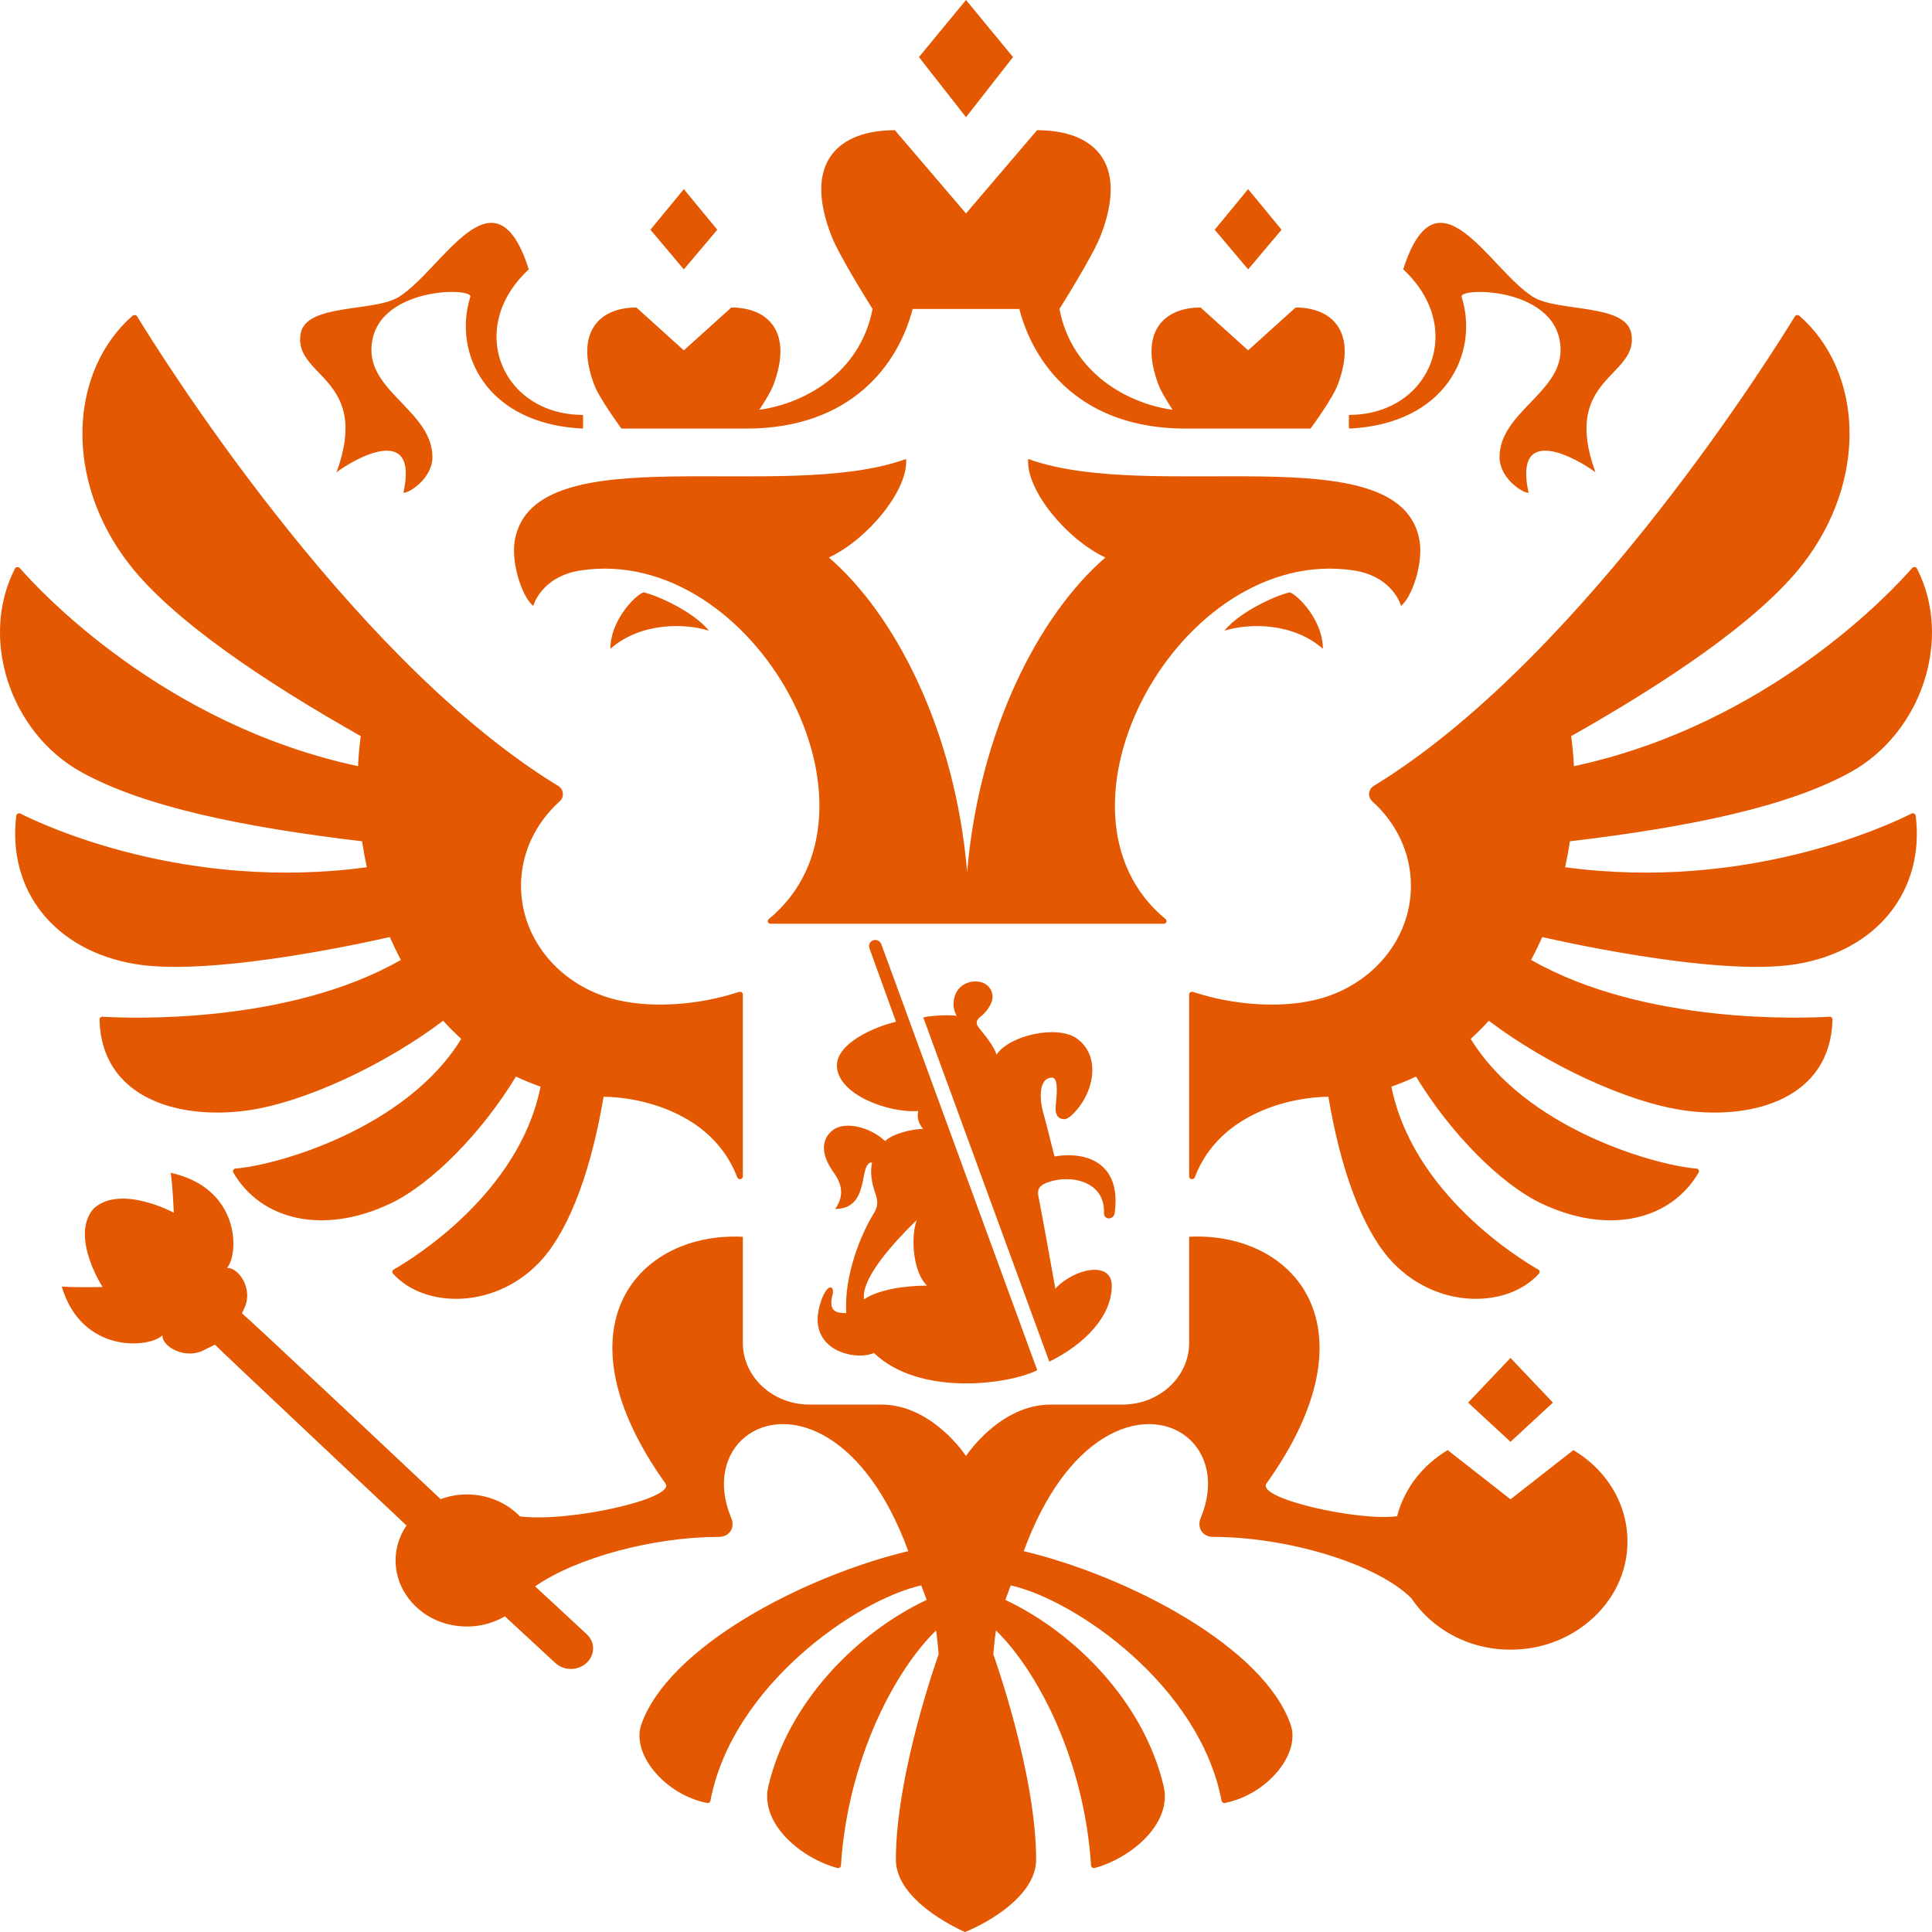
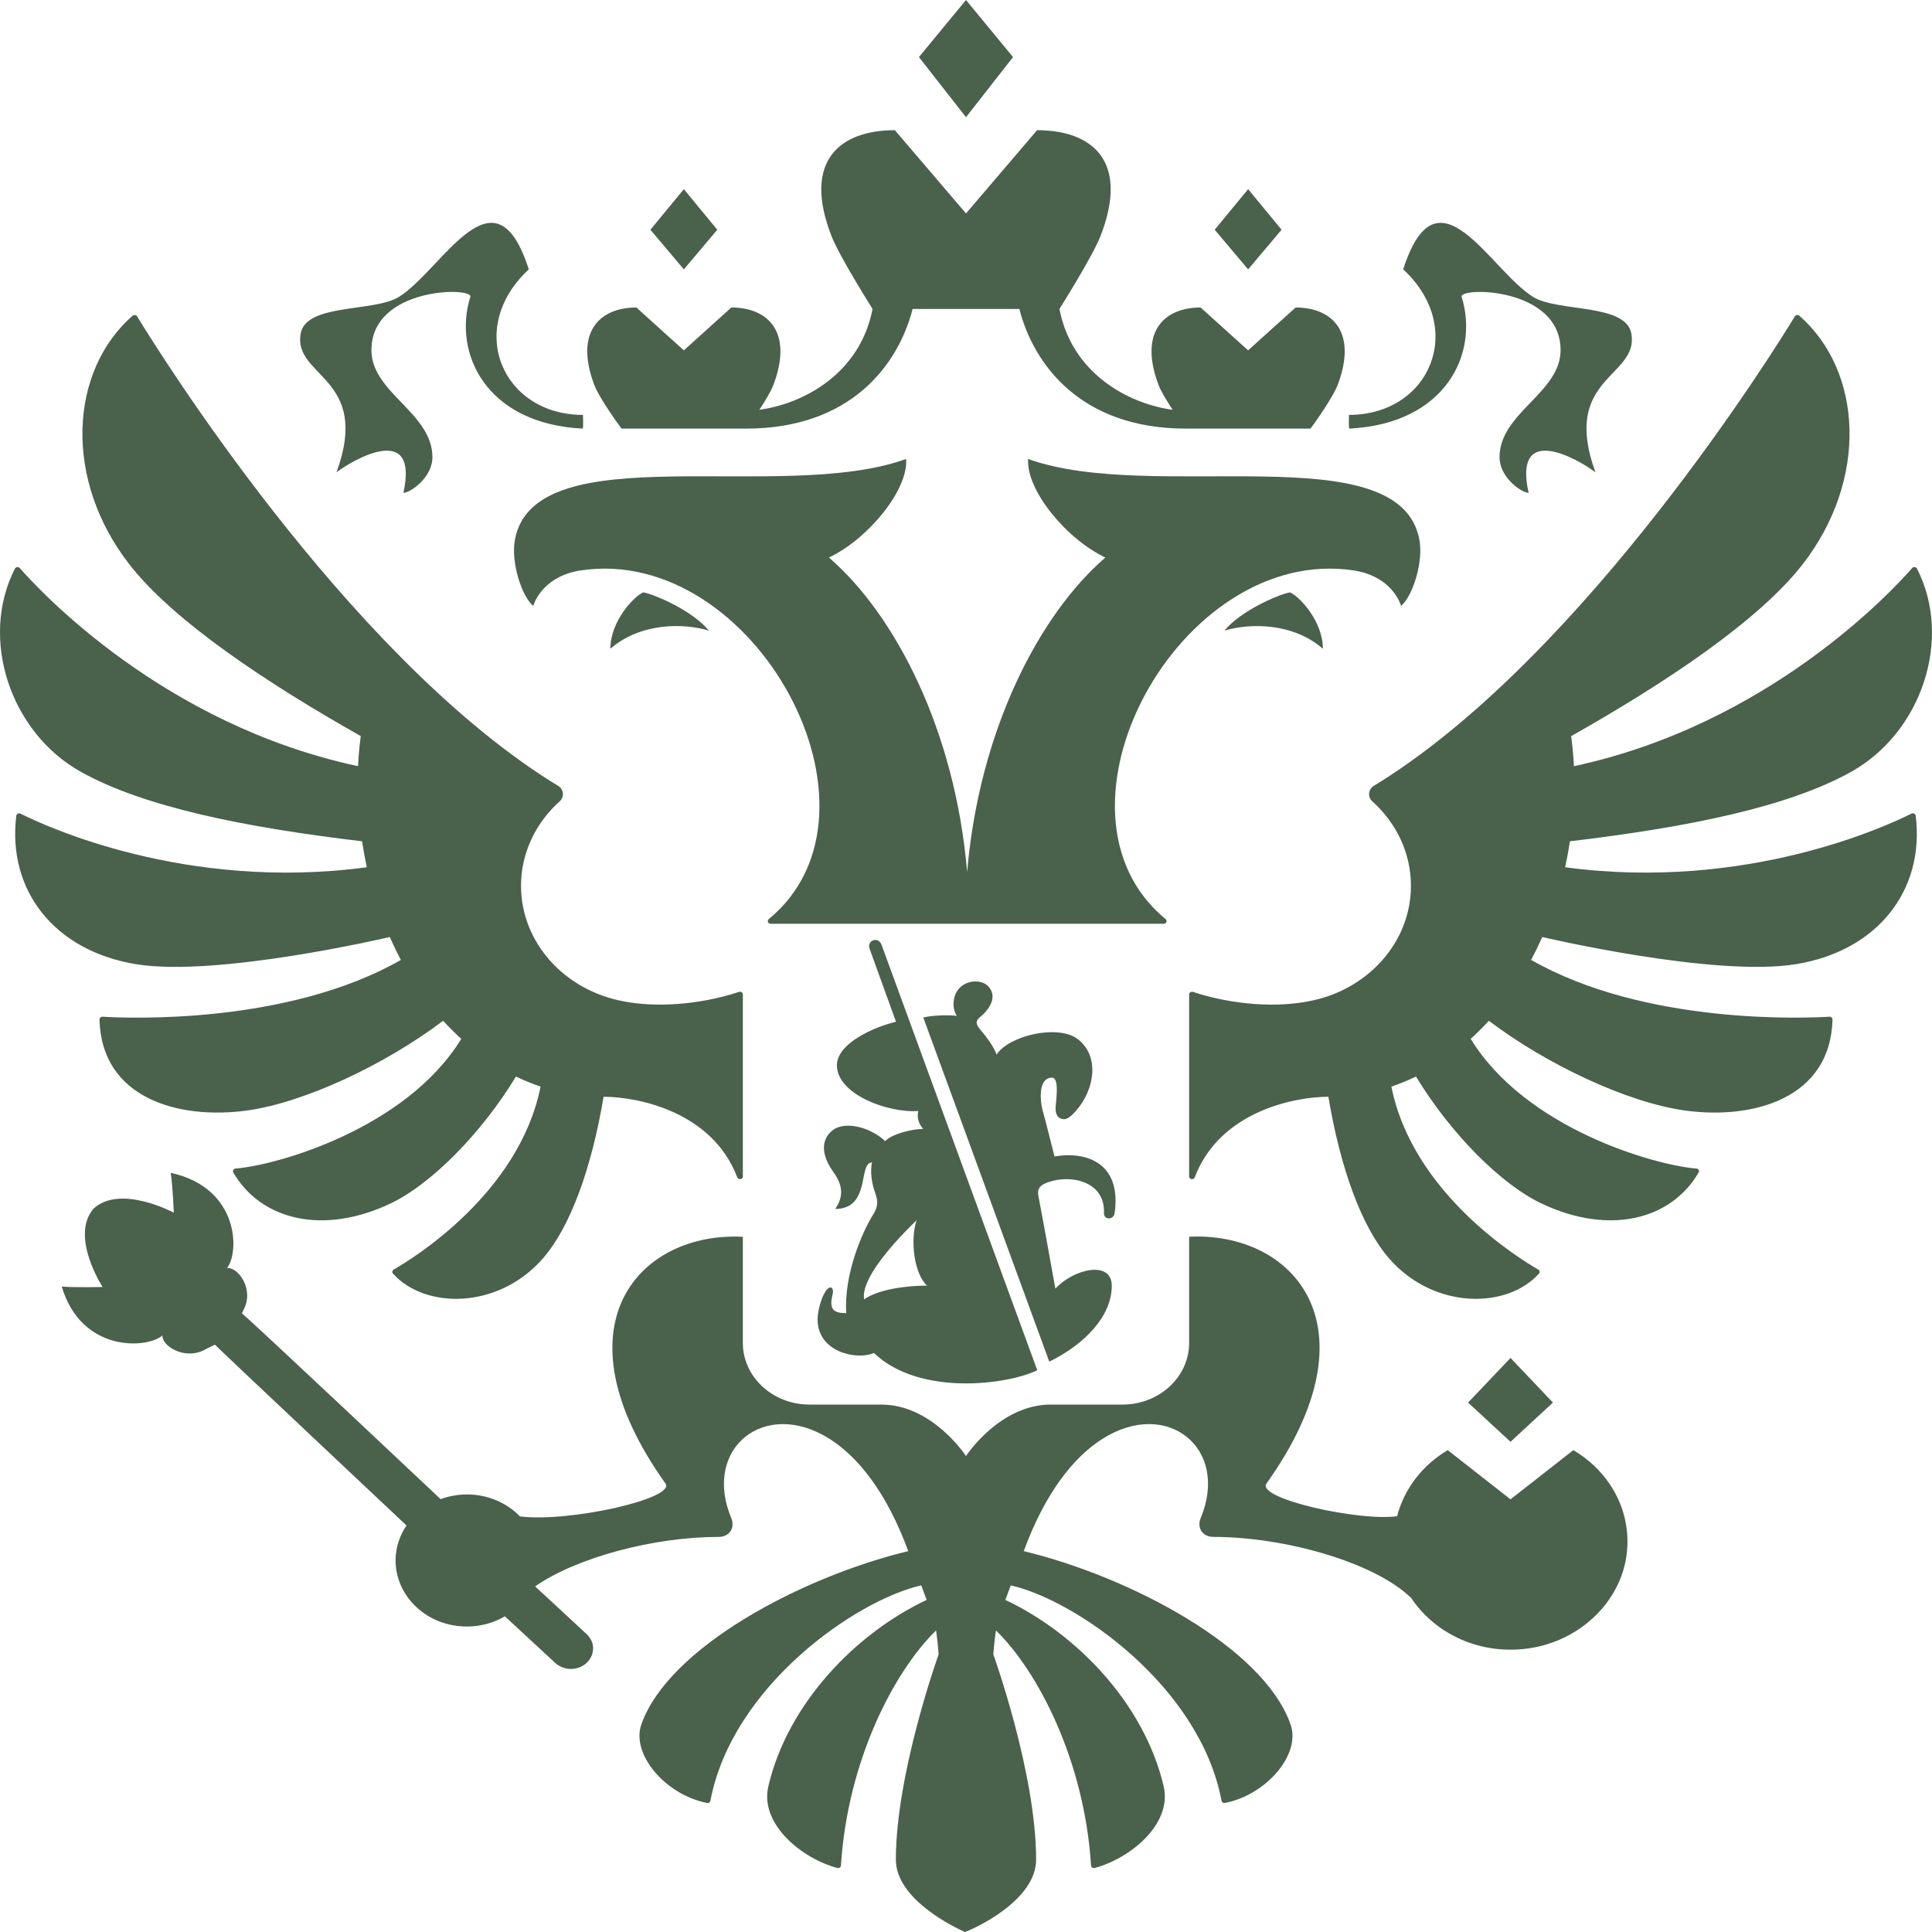
<svg xmlns="http://www.w3.org/2000/svg" width="44" height="44" viewBox="0 0 44 44" fill="none">
-   <path fill-rule="evenodd" clip-rule="evenodd" d="M30.128 14.775C29.441 14.175 28.451 14.189 27.884 14.363C28.256 13.909 29.122 13.536 29.377 13.491C29.571 13.563 30.128 14.133 30.128 14.775ZM32.325 12.289C31.872 9.881 26.249 11.477 23.416 10.453C23.362 11.156 24.288 12.281 25.174 12.697C23.66 14.005 22.3 16.641 22.026 19.861C21.753 16.641 20.393 14.005 18.878 12.697C19.764 12.281 20.691 11.156 20.636 10.453C17.804 11.477 12.18 9.881 11.727 12.289C11.632 12.799 11.878 13.576 12.144 13.8C12.192 13.638 12.441 13.109 13.225 12.991C17.187 12.395 20.495 18.474 17.509 20.931C17.463 20.969 17.489 21.038 17.55 21.038H26.503C26.564 21.038 26.59 20.969 26.545 20.931C23.558 18.474 26.866 12.395 30.828 12.991C31.613 13.109 31.861 13.638 31.908 13.799C32.175 13.576 32.421 12.799 32.325 12.289ZM33.288 6.761C33.217 6.533 35.541 6.528 35.541 7.975C35.541 8.945 34.151 9.404 34.151 10.411C34.151 10.88 34.658 11.224 34.813 11.224C34.455 9.608 35.935 10.453 36.335 10.756C35.541 8.582 37.329 8.596 37.153 7.599C37.03 6.903 35.476 7.113 34.914 6.761C33.916 6.135 32.735 3.702 31.957 6.135C33.407 7.476 32.563 9.449 30.722 9.449C30.722 9.449 30.712 9.738 30.729 9.761C32.925 9.654 33.69 8.048 33.288 6.761ZM7.664 10.756C8.064 10.453 9.544 9.608 9.187 11.224C9.342 11.224 9.848 10.88 9.848 10.411C9.848 9.404 8.459 8.945 8.459 7.975C8.459 6.527 10.782 6.533 10.711 6.761C10.309 8.047 11.075 9.654 13.271 9.761C13.288 9.738 13.277 9.449 13.277 9.449C11.437 9.449 10.593 7.476 12.043 6.135C11.264 3.702 10.084 6.135 9.086 6.761C8.523 7.113 6.969 6.903 6.847 7.599C6.671 8.596 8.459 8.582 7.664 10.756ZM13.901 14.775C14.589 14.175 15.579 14.188 16.145 14.363C15.775 13.908 14.908 13.536 14.653 13.491C14.459 13.563 13.901 14.133 13.901 14.775ZM23.071 1.3L22 0L20.928 1.3L22 2.669L23.071 1.3ZM29.187 5.232L28.425 4.308L27.664 5.232L28.425 6.135L29.187 5.232ZM35.367 31.943L34.401 30.926L33.435 31.943L34.401 32.836L35.367 31.943ZM16.336 5.232L15.574 4.308L14.813 5.232L15.574 6.135L16.336 5.232ZM14.154 9.761H16.995C19.384 9.761 20.46 8.301 20.784 7.036H23.215C23.54 8.302 24.615 9.761 27.005 9.761H29.846C29.846 9.761 30.343 9.09 30.468 8.758C30.917 7.561 30.343 7.003 29.507 7.003L28.425 7.979L27.343 7.003C26.507 7.003 25.933 7.561 26.382 8.758C26.439 8.911 26.576 9.135 26.706 9.333C25.698 9.195 24.411 8.508 24.128 7.036C24.128 7.036 24.873 5.857 25.061 5.381C25.732 3.666 24.874 2.965 23.619 2.965L22 4.861L20.38 2.965C19.125 2.965 18.267 3.666 18.939 5.381C19.126 5.857 19.872 7.036 19.872 7.036C19.588 8.508 18.302 9.195 17.293 9.333C17.424 9.135 17.56 8.911 17.617 8.758C18.065 7.561 17.493 7.003 16.656 7.003L15.574 7.979L14.493 7.003C13.655 7.003 13.083 7.561 13.531 8.758C13.656 9.09 14.154 9.761 14.154 9.761ZM43.533 18.529C42.984 18.806 39.767 20.306 35.645 19.751C35.687 19.556 35.724 19.359 35.753 19.16C38.497 18.834 40.727 18.371 42.148 17.584C43.768 16.686 44.476 14.544 43.658 12.95C43.637 12.91 43.579 12.902 43.549 12.936C43.101 13.45 40.284 16.5 35.845 17.449C35.834 17.22 35.813 16.992 35.782 16.765C37.938 15.547 40.042 14.145 41.045 12.863C42.56 10.924 42.421 8.452 40.979 7.191C40.964 7.178 40.944 7.172 40.925 7.175C40.905 7.178 40.888 7.189 40.877 7.205C40.421 7.954 36.151 14.823 31.464 17.788C31.407 17.825 31.349 17.86 31.291 17.895C31.157 17.977 31.142 18.15 31.257 18.254C31.797 18.741 32.133 19.42 32.133 20.173C32.133 21.483 31.119 22.572 29.778 22.808C29.097 22.939 28.113 22.901 27.169 22.59C27.126 22.577 27.082 22.605 27.082 22.647V26.795C27.082 26.862 27.184 26.878 27.209 26.814C27.783 25.3 29.502 24.978 30.253 24.978C30.524 26.597 31.007 27.937 31.635 28.659C32.657 29.831 34.326 29.815 35.05 29.004C35.062 28.991 35.067 28.973 35.064 28.955C35.061 28.937 35.05 28.922 35.034 28.914C34.608 28.67 32.175 27.183 31.688 24.747C31.881 24.68 32.068 24.606 32.248 24.517C33.033 25.811 34.176 26.964 35.097 27.404C36.643 28.142 38.058 27.783 38.686 26.702C38.709 26.664 38.681 26.617 38.634 26.613C37.678 26.537 34.743 25.699 33.494 23.659C33.637 23.529 33.777 23.392 33.907 23.247C35.215 24.238 37.064 25.114 38.387 25.293C39.936 25.503 41.691 25.011 41.734 23.218C41.734 23.182 41.702 23.152 41.664 23.155C41.113 23.188 37.468 23.346 34.87 21.861C34.961 21.691 35.045 21.517 35.123 21.34C35.123 21.34 39.047 22.264 40.907 21.958C42.755 21.654 43.838 20.283 43.629 18.577C43.623 18.534 43.573 18.509 43.533 18.529ZM8.877 21.34C8.955 21.517 9.039 21.691 9.13 21.862C6.533 23.345 2.889 23.189 2.336 23.155C2.297 23.153 2.265 23.183 2.266 23.219C2.309 25.011 4.063 25.503 5.612 25.293C6.935 25.114 8.784 24.238 10.092 23.247C10.223 23.392 10.362 23.529 10.505 23.66C9.255 25.699 6.321 26.537 5.365 26.613C5.319 26.617 5.291 26.664 5.313 26.703C5.941 27.783 7.357 28.142 8.903 27.404C9.823 26.964 10.966 25.811 11.751 24.517C11.932 24.606 12.119 24.68 12.311 24.747C11.824 27.183 9.391 28.671 8.965 28.914C8.95 28.922 8.939 28.938 8.936 28.955C8.932 28.973 8.937 28.991 8.949 29.004C9.673 29.815 11.343 29.831 12.365 28.659C12.993 27.937 13.475 26.597 13.746 24.978C14.498 24.978 16.216 25.3 16.791 26.814C16.816 26.878 16.918 26.862 16.918 26.795V22.647C16.918 22.605 16.873 22.577 16.83 22.59C15.886 22.901 14.902 22.939 14.222 22.808C12.881 22.572 11.866 21.483 11.866 20.173C11.866 19.42 12.203 18.74 12.743 18.253C12.858 18.15 12.842 17.976 12.709 17.895C12.65 17.86 12.592 17.825 12.534 17.788C7.85 14.825 3.583 7.96 3.123 7.206C3.101 7.171 3.05 7.164 3.019 7.191C1.579 8.453 1.439 10.925 2.954 12.863C3.957 14.145 6.061 15.547 8.216 16.764C8.186 16.992 8.165 17.22 8.154 17.449C3.719 16.501 0.904 13.455 0.451 12.938C0.421 12.903 0.361 12.91 0.34 12.95C-0.476 14.545 0.233 16.686 1.851 17.584C3.273 18.37 5.503 18.834 8.246 19.16C8.276 19.358 8.312 19.555 8.354 19.751C4.237 20.306 1.02 18.809 0.467 18.53C0.426 18.509 0.377 18.535 0.371 18.578C0.163 20.284 1.245 21.654 3.093 21.958C4.952 22.264 8.877 21.34 8.877 21.34ZM34.401 34.146L32.971 33.026C32.4 33.364 31.981 33.901 31.818 34.531C30.958 34.651 28.613 34.132 28.841 33.789C31.411 30.19 29.445 28.047 27.082 28.166V30.583C27.082 31.36 26.402 31.988 25.564 31.988H23.932C22.762 31.988 22 33.16 22 33.16C22 33.16 21.238 31.988 20.067 31.988H18.436C17.597 31.988 16.918 31.36 16.918 30.583V28.167C14.555 28.047 12.587 30.19 15.158 33.789C15.384 34.129 12.974 34.674 11.843 34.536C11.545 34.229 11.116 34.035 10.634 34.035C10.43 34.035 10.227 34.071 10.035 34.142C10.035 34.142 5.592 29.954 5.511 29.914L5.547 29.829C5.8 29.358 5.413 28.844 5.168 28.881C5.453 28.541 5.466 27.054 3.888 26.71C3.934 27.009 3.958 27.618 3.958 27.618C3.958 27.618 2.74 26.962 2.128 27.528C1.59 28.162 2.336 29.31 2.336 29.31C2.336 29.31 1.713 29.326 1.406 29.3C1.857 30.82 3.372 30.713 3.7 30.413C3.679 30.655 4.227 30.999 4.691 30.723L4.895 30.624C4.931 30.672 9.258 34.742 9.258 34.742C9.059 35.036 8.965 35.396 9.03 35.78C9.133 36.381 9.635 36.878 10.277 37.007C10.73 37.098 11.156 37.01 11.498 36.811L12.643 37.87C12.745 37.962 12.883 38.019 13.037 38.008C13.317 37.99 13.527 37.763 13.506 37.504C13.497 37.387 13.437 37.287 13.354 37.211C13.336 37.191 12.187 36.129 12.187 36.129C13.134 35.468 14.9 35.002 16.365 35.002C16.622 35.002 16.743 34.785 16.654 34.573C15.991 32.984 17.418 31.833 18.894 32.77C19.538 33.178 20.192 33.983 20.685 35.326C18.263 35.91 15.222 37.518 14.606 39.273C14.37 39.951 15.152 40.875 16.102 41.061C16.119 41.065 16.137 41.062 16.151 41.053C16.166 41.043 16.176 41.029 16.179 41.012C16.676 38.391 19.507 36.438 20.981 36.106C21.055 36.304 21.03 36.24 21.104 36.437C19.5 37.192 17.944 38.785 17.499 40.679C17.296 41.547 18.267 42.328 19.069 42.542C19.11 42.553 19.149 42.525 19.152 42.486C19.304 40.091 20.367 38.057 21.319 37.132C21.345 37.312 21.364 37.494 21.377 37.676C21.377 37.676 20.403 40.38 20.403 42.352C20.403 43.27 21.773 43.91 21.975 44C22.228 43.91 23.597 43.27 23.597 42.352C23.597 40.38 22.622 37.676 22.622 37.676C22.636 37.494 22.655 37.312 22.682 37.132C23.633 38.057 24.696 40.09 24.848 42.486C24.85 42.524 24.891 42.553 24.93 42.542C25.733 42.328 26.704 41.547 26.501 40.679C26.056 38.785 24.5 37.192 22.896 36.437C22.969 36.24 22.945 36.304 23.019 36.106C24.493 36.438 27.324 38.391 27.82 41.012C27.824 41.029 27.834 41.043 27.848 41.052C27.863 41.062 27.881 41.065 27.897 41.061C28.847 40.875 29.631 39.951 29.392 39.273C28.779 37.518 25.737 35.91 23.315 35.326C23.808 33.983 24.462 33.178 25.106 32.77C26.582 31.833 28.009 32.984 27.345 34.573C27.256 34.785 27.377 35.002 27.635 35.002C29.292 35.002 31.334 35.598 32.142 36.397C32.658 37.168 33.612 37.662 34.689 37.556C35.912 37.437 36.909 36.522 37.047 35.391C37.167 34.4 36.652 33.511 35.832 33.026L34.401 34.146ZM23.861 26.928C24.37 26.74 25.169 26.892 25.142 27.624C25.135 27.79 25.369 27.79 25.386 27.621C25.539 26.524 24.794 26.208 24.015 26.337C23.919 25.96 23.84 25.63 23.749 25.304C23.677 25.04 23.651 24.543 23.958 24.543C24.124 24.543 24.057 25.005 24.042 25.204C24.028 25.378 24.091 25.484 24.233 25.489C24.322 25.492 24.433 25.38 24.499 25.305C24.945 24.803 25.048 24.026 24.526 23.652C24.089 23.337 22.995 23.571 22.694 24.019C22.649 23.85 22.432 23.572 22.327 23.451C22.226 23.332 22.2 23.251 22.34 23.147C22.406 23.097 22.605 22.899 22.605 22.695C22.605 22.575 22.512 22.352 22.213 22.352C21.978 22.352 21.716 22.514 21.716 22.876C21.716 22.957 21.736 23.043 21.788 23.136C21.639 23.111 21.235 23.121 21.027 23.172L23.897 31.011C24.718 30.607 25.32 29.968 25.32 29.282C25.32 28.698 24.456 28.892 24.035 29.348C23.901 28.607 23.78 27.922 23.649 27.24C23.613 27.052 23.709 26.985 23.861 26.928ZM19.803 21.603L20.406 23.27C19.89 23.392 19.06 23.767 19.06 24.263C19.06 24.924 20.234 25.354 20.913 25.302C20.879 25.453 20.918 25.587 21.024 25.71C20.777 25.71 20.312 25.824 20.16 25.988C19.8 25.654 19.236 25.533 18.969 25.736C18.7 25.941 18.692 26.287 18.972 26.68C19.168 26.951 19.242 27.219 19.021 27.533C19.84 27.533 19.538 26.474 19.859 26.474C19.817 26.68 19.843 26.917 19.936 27.181C19.998 27.356 19.998 27.48 19.892 27.649C19.628 28.069 19.217 29.034 19.273 29.906C19.005 29.905 18.868 29.839 18.963 29.475C18.998 29.339 18.914 29.242 18.802 29.409C18.679 29.594 18.62 29.909 18.62 30.044C18.62 30.821 19.55 30.977 19.904 30.813C20.931 31.802 22.948 31.538 23.623 31.206L20.073 21.508C20 21.325 19.739 21.413 19.803 21.603ZM19.68 29.592C19.607 29.192 20.165 28.479 20.875 27.79C20.724 28.239 20.817 29.012 21.114 29.279C20.599 29.279 19.987 29.375 19.68 29.592Z" fill="#E35800" />
+   <path fill-rule="evenodd" clip-rule="evenodd" d="M30.128 14.775C29.441 14.175 28.451 14.189 27.884 14.363C28.256 13.909 29.122 13.536 29.377 13.491C29.571 13.563 30.128 14.133 30.128 14.775ZM32.325 12.289C31.872 9.881 26.249 11.477 23.416 10.453C23.362 11.156 24.288 12.281 25.174 12.697C23.66 14.005 22.3 16.641 22.026 19.861C21.753 16.641 20.393 14.005 18.878 12.697C19.764 12.281 20.691 11.156 20.636 10.453C17.804 11.477 12.18 9.881 11.727 12.289C11.632 12.799 11.878 13.576 12.144 13.8C12.192 13.638 12.441 13.109 13.225 12.991C17.187 12.395 20.495 18.474 17.509 20.931C17.463 20.969 17.489 21.038 17.55 21.038H26.503C26.564 21.038 26.59 20.969 26.545 20.931C23.558 18.474 26.866 12.395 30.828 12.991C31.613 13.109 31.861 13.638 31.908 13.799C32.175 13.576 32.421 12.799 32.325 12.289ZM33.288 6.761C33.217 6.533 35.541 6.528 35.541 7.975C35.541 8.945 34.151 9.404 34.151 10.411C34.151 10.88 34.658 11.224 34.813 11.224C34.455 9.608 35.935 10.453 36.335 10.756C35.541 8.582 37.329 8.596 37.153 7.599C37.03 6.903 35.476 7.113 34.914 6.761C33.916 6.135 32.735 3.702 31.957 6.135C33.407 7.476 32.563 9.449 30.722 9.449C30.722 9.449 30.712 9.738 30.729 9.761C32.925 9.654 33.69 8.048 33.288 6.761ZM7.664 10.756C8.064 10.453 9.544 9.608 9.187 11.224C9.342 11.224 9.848 10.88 9.848 10.411C9.848 9.404 8.459 8.945 8.459 7.975C8.459 6.527 10.782 6.533 10.711 6.761C10.309 8.047 11.075 9.654 13.271 9.761C13.288 9.738 13.277 9.449 13.277 9.449C11.437 9.449 10.593 7.476 12.043 6.135C11.264 3.702 10.084 6.135 9.086 6.761C8.523 7.113 6.969 6.903 6.847 7.599C6.671 8.596 8.459 8.582 7.664 10.756ZM13.901 14.775C14.589 14.175 15.579 14.188 16.145 14.363C15.775 13.908 14.908 13.536 14.653 13.491C14.459 13.563 13.901 14.133 13.901 14.775ZM23.071 1.3L22 0L20.928 1.3L22 2.669L23.071 1.3ZM29.187 5.232L28.425 4.308L27.664 5.232L28.425 6.135L29.187 5.232ZM35.367 31.943L34.401 30.926L33.435 31.943L34.401 32.836L35.367 31.943ZM16.336 5.232L15.574 4.308L14.813 5.232L15.574 6.135L16.336 5.232ZM14.154 9.761H16.995C19.384 9.761 20.46 8.301 20.784 7.036H23.215C23.54 8.302 24.615 9.761 27.005 9.761H29.846C29.846 9.761 30.343 9.09 30.468 8.758C30.917 7.561 30.343 7.003 29.507 7.003L28.425 7.979L27.343 7.003C26.507 7.003 25.933 7.561 26.382 8.758C26.439 8.911 26.576 9.135 26.706 9.333C25.698 9.195 24.411 8.508 24.128 7.036C24.128 7.036 24.873 5.857 25.061 5.381C25.732 3.666 24.874 2.965 23.619 2.965L22 4.861L20.38 2.965C19.125 2.965 18.267 3.666 18.939 5.381C19.126 5.857 19.872 7.036 19.872 7.036C19.588 8.508 18.302 9.195 17.293 9.333C17.424 9.135 17.56 8.911 17.617 8.758C18.065 7.561 17.493 7.003 16.656 7.003L15.574 7.979L14.493 7.003C13.655 7.003 13.083 7.561 13.531 8.758C13.656 9.09 14.154 9.761 14.154 9.761ZM43.533 18.529C42.984 18.806 39.767 20.306 35.645 19.751C35.687 19.556 35.724 19.359 35.753 19.16C38.497 18.834 40.727 18.371 42.148 17.584C43.768 16.686 44.476 14.544 43.658 12.95C43.637 12.91 43.579 12.902 43.549 12.936C43.101 13.45 40.284 16.5 35.845 17.449C35.834 17.22 35.813 16.992 35.782 16.765C37.938 15.547 40.042 14.145 41.045 12.863C42.56 10.924 42.421 8.452 40.979 7.191C40.964 7.178 40.944 7.172 40.925 7.175C40.905 7.178 40.888 7.189 40.877 7.205C40.421 7.954 36.151 14.823 31.464 17.788C31.407 17.825 31.349 17.86 31.291 17.895C31.157 17.977 31.142 18.15 31.257 18.254C31.797 18.741 32.133 19.42 32.133 20.173C32.133 21.483 31.119 22.572 29.778 22.808C29.097 22.939 28.113 22.901 27.169 22.59C27.126 22.577 27.082 22.605 27.082 22.647V26.795C27.082 26.862 27.184 26.878 27.209 26.814C27.783 25.3 29.502 24.978 30.253 24.978C30.524 26.597 31.007 27.937 31.635 28.659C32.657 29.831 34.326 29.815 35.05 29.004C35.062 28.991 35.067 28.973 35.064 28.955C35.061 28.937 35.05 28.922 35.034 28.914C34.608 28.67 32.175 27.183 31.688 24.747C31.881 24.68 32.068 24.606 32.248 24.517C33.033 25.811 34.176 26.964 35.097 27.404C36.643 28.142 38.058 27.783 38.686 26.702C38.709 26.664 38.681 26.617 38.634 26.613C37.678 26.537 34.743 25.699 33.494 23.659C33.637 23.529 33.777 23.392 33.907 23.247C35.215 24.238 37.064 25.114 38.387 25.293C39.936 25.503 41.691 25.011 41.734 23.218C41.734 23.182 41.702 23.152 41.664 23.155C41.113 23.188 37.468 23.346 34.87 21.861C34.961 21.691 35.045 21.517 35.123 21.34C35.123 21.34 39.047 22.264 40.907 21.958C42.755 21.654 43.838 20.283 43.629 18.577C43.623 18.534 43.573 18.509 43.533 18.529ZM8.877 21.34C8.955 21.517 9.039 21.691 9.13 21.862C6.533 23.345 2.889 23.189 2.336 23.155C2.297 23.153 2.265 23.183 2.266 23.219C2.309 25.011 4.063 25.503 5.612 25.293C6.935 25.114 8.784 24.238 10.092 23.247C10.223 23.392 10.362 23.529 10.505 23.66C9.255 25.699 6.321 26.537 5.365 26.613C5.319 26.617 5.291 26.664 5.313 26.703C5.941 27.783 7.357 28.142 8.903 27.404C9.823 26.964 10.966 25.811 11.751 24.517C11.932 24.606 12.119 24.68 12.311 24.747C11.824 27.183 9.391 28.671 8.965 28.914C8.95 28.922 8.939 28.938 8.936 28.955C8.932 28.973 8.937 28.991 8.949 29.004C9.673 29.815 11.343 29.831 12.365 28.659C12.993 27.937 13.475 26.597 13.746 24.978C14.498 24.978 16.216 25.3 16.791 26.814C16.816 26.878 16.918 26.862 16.918 26.795V22.647C16.918 22.605 16.873 22.577 16.83 22.59C15.886 22.901 14.902 22.939 14.222 22.808C12.881 22.572 11.866 21.483 11.866 20.173C11.866 19.42 12.203 18.74 12.743 18.253C12.858 18.15 12.842 17.976 12.709 17.895C12.65 17.86 12.592 17.825 12.534 17.788C7.85 14.825 3.583 7.96 3.123 7.206C3.101 7.171 3.05 7.164 3.019 7.191C1.579 8.453 1.439 10.925 2.954 12.863C3.957 14.145 6.061 15.547 8.216 16.764C8.186 16.992 8.165 17.22 8.154 17.449C3.719 16.501 0.904 13.455 0.451 12.938C0.421 12.903 0.361 12.91 0.34 12.95C-0.476 14.545 0.233 16.686 1.851 17.584C3.273 18.37 5.503 18.834 8.246 19.16C8.276 19.358 8.312 19.555 8.354 19.751C4.237 20.306 1.02 18.809 0.467 18.53C0.426 18.509 0.377 18.535 0.371 18.578C0.163 20.284 1.245 21.654 3.093 21.958C4.952 22.264 8.877 21.34 8.877 21.34ZM34.401 34.146L32.971 33.026C32.4 33.364 31.981 33.901 31.818 34.531C30.958 34.651 28.613 34.132 28.841 33.789C31.411 30.19 29.445 28.047 27.082 28.166V30.583C27.082 31.36 26.402 31.988 25.564 31.988H23.932C22.762 31.988 22 33.16 22 33.16C22 33.16 21.238 31.988 20.067 31.988H18.436C17.597 31.988 16.918 31.36 16.918 30.583V28.167C14.555 28.047 12.587 30.19 15.158 33.789C15.384 34.129 12.974 34.674 11.843 34.536C11.545 34.229 11.116 34.035 10.634 34.035C10.43 34.035 10.227 34.071 10.035 34.142C10.035 34.142 5.592 29.954 5.511 29.914L5.547 29.829C5.8 29.358 5.413 28.844 5.168 28.881C5.453 28.541 5.466 27.054 3.888 26.71C3.934 27.009 3.958 27.618 3.958 27.618C3.958 27.618 2.74 26.962 2.128 27.528C1.59 28.162 2.336 29.31 2.336 29.31C2.336 29.31 1.713 29.326 1.406 29.3C1.857 30.82 3.372 30.713 3.7 30.413C3.679 30.655 4.227 30.999 4.691 30.723L4.895 30.624C4.931 30.672 9.258 34.742 9.258 34.742C9.059 35.036 8.965 35.396 9.03 35.78C9.133 36.381 9.635 36.878 10.277 37.007C10.73 37.098 11.156 37.01 11.498 36.811L12.643 37.87C12.745 37.962 12.883 38.019 13.037 38.008C13.317 37.99 13.527 37.763 13.506 37.504C13.497 37.387 13.437 37.287 13.354 37.211C13.336 37.191 12.187 36.129 12.187 36.129C13.134 35.468 14.9 35.002 16.365 35.002C16.622 35.002 16.743 34.785 16.654 34.573C15.991 32.984 17.418 31.833 18.894 32.77C19.538 33.178 20.192 33.983 20.685 35.326C18.263 35.91 15.222 37.518 14.606 39.273C14.37 39.951 15.152 40.875 16.102 41.061C16.119 41.065 16.137 41.062 16.151 41.053C16.166 41.043 16.176 41.029 16.179 41.012C16.676 38.391 19.507 36.438 20.981 36.106C21.055 36.304 21.03 36.24 21.104 36.437C19.5 37.192 17.944 38.785 17.499 40.679C17.296 41.547 18.267 42.328 19.069 42.542C19.11 42.553 19.149 42.525 19.152 42.486C19.304 40.091 20.367 38.057 21.319 37.132C21.345 37.312 21.364 37.494 21.377 37.676C21.377 37.676 20.403 40.38 20.403 42.352C20.403 43.27 21.773 43.91 21.975 44C22.228 43.91 23.597 43.27 23.597 42.352C23.597 40.38 22.622 37.676 22.622 37.676C22.636 37.494 22.655 37.312 22.682 37.132C23.633 38.057 24.696 40.09 24.848 42.486C24.85 42.524 24.891 42.553 24.93 42.542C25.733 42.328 26.704 41.547 26.501 40.679C26.056 38.785 24.5 37.192 22.896 36.437C22.969 36.24 22.945 36.304 23.019 36.106C24.493 36.438 27.324 38.391 27.82 41.012C27.824 41.029 27.834 41.043 27.848 41.052C27.863 41.062 27.881 41.065 27.897 41.061C28.847 40.875 29.631 39.951 29.392 39.273C28.779 37.518 25.737 35.91 23.315 35.326C23.808 33.983 24.462 33.178 25.106 32.77C26.582 31.833 28.009 32.984 27.345 34.573C27.256 34.785 27.377 35.002 27.635 35.002C29.292 35.002 31.334 35.598 32.142 36.397C32.658 37.168 33.612 37.662 34.689 37.556C35.912 37.437 36.909 36.522 37.047 35.391C37.167 34.4 36.652 33.511 35.832 33.026L34.401 34.146ZM23.861 26.928C24.37 26.74 25.169 26.892 25.142 27.624C25.135 27.79 25.369 27.79 25.386 27.621C25.539 26.524 24.794 26.208 24.015 26.337C23.919 25.96 23.84 25.63 23.749 25.304C23.677 25.04 23.651 24.543 23.958 24.543C24.124 24.543 24.057 25.005 24.042 25.204C24.028 25.378 24.091 25.484 24.233 25.489C24.322 25.492 24.433 25.38 24.499 25.305C24.945 24.803 25.048 24.026 24.526 23.652C24.089 23.337 22.995 23.571 22.694 24.019C22.649 23.85 22.432 23.572 22.327 23.451C22.226 23.332 22.2 23.251 22.34 23.147C22.406 23.097 22.605 22.899 22.605 22.695C22.605 22.575 22.512 22.352 22.213 22.352C21.978 22.352 21.716 22.514 21.716 22.876C21.716 22.957 21.736 23.043 21.788 23.136C21.639 23.111 21.235 23.121 21.027 23.172L23.897 31.011C24.718 30.607 25.32 29.968 25.32 29.282C25.32 28.698 24.456 28.892 24.035 29.348C23.901 28.607 23.78 27.922 23.649 27.24C23.613 27.052 23.709 26.985 23.861 26.928ZM19.803 21.603L20.406 23.27C19.89 23.392 19.06 23.767 19.06 24.263C19.06 24.924 20.234 25.354 20.913 25.302C20.879 25.453 20.918 25.587 21.024 25.71C20.777 25.71 20.312 25.824 20.16 25.988C19.8 25.654 19.236 25.533 18.969 25.736C18.7 25.941 18.692 26.287 18.972 26.68C19.168 26.951 19.242 27.219 19.021 27.533C19.84 27.533 19.538 26.474 19.859 26.474C19.817 26.68 19.843 26.917 19.936 27.181C19.998 27.356 19.998 27.48 19.892 27.649C19.628 28.069 19.217 29.034 19.273 29.906C19.005 29.905 18.868 29.839 18.963 29.475C18.998 29.339 18.914 29.242 18.802 29.409C18.679 29.594 18.62 29.909 18.62 30.044C18.62 30.821 19.55 30.977 19.904 30.813C20.931 31.802 22.948 31.538 23.623 31.206L20.073 21.508C20 21.325 19.739 21.413 19.803 21.603ZM19.68 29.592C19.607 29.192 20.165 28.479 20.875 27.79C20.724 28.239 20.817 29.012 21.114 29.279C20.599 29.279 19.987 29.375 19.68 29.592Z" fill="#4A614C" />
</svg>
